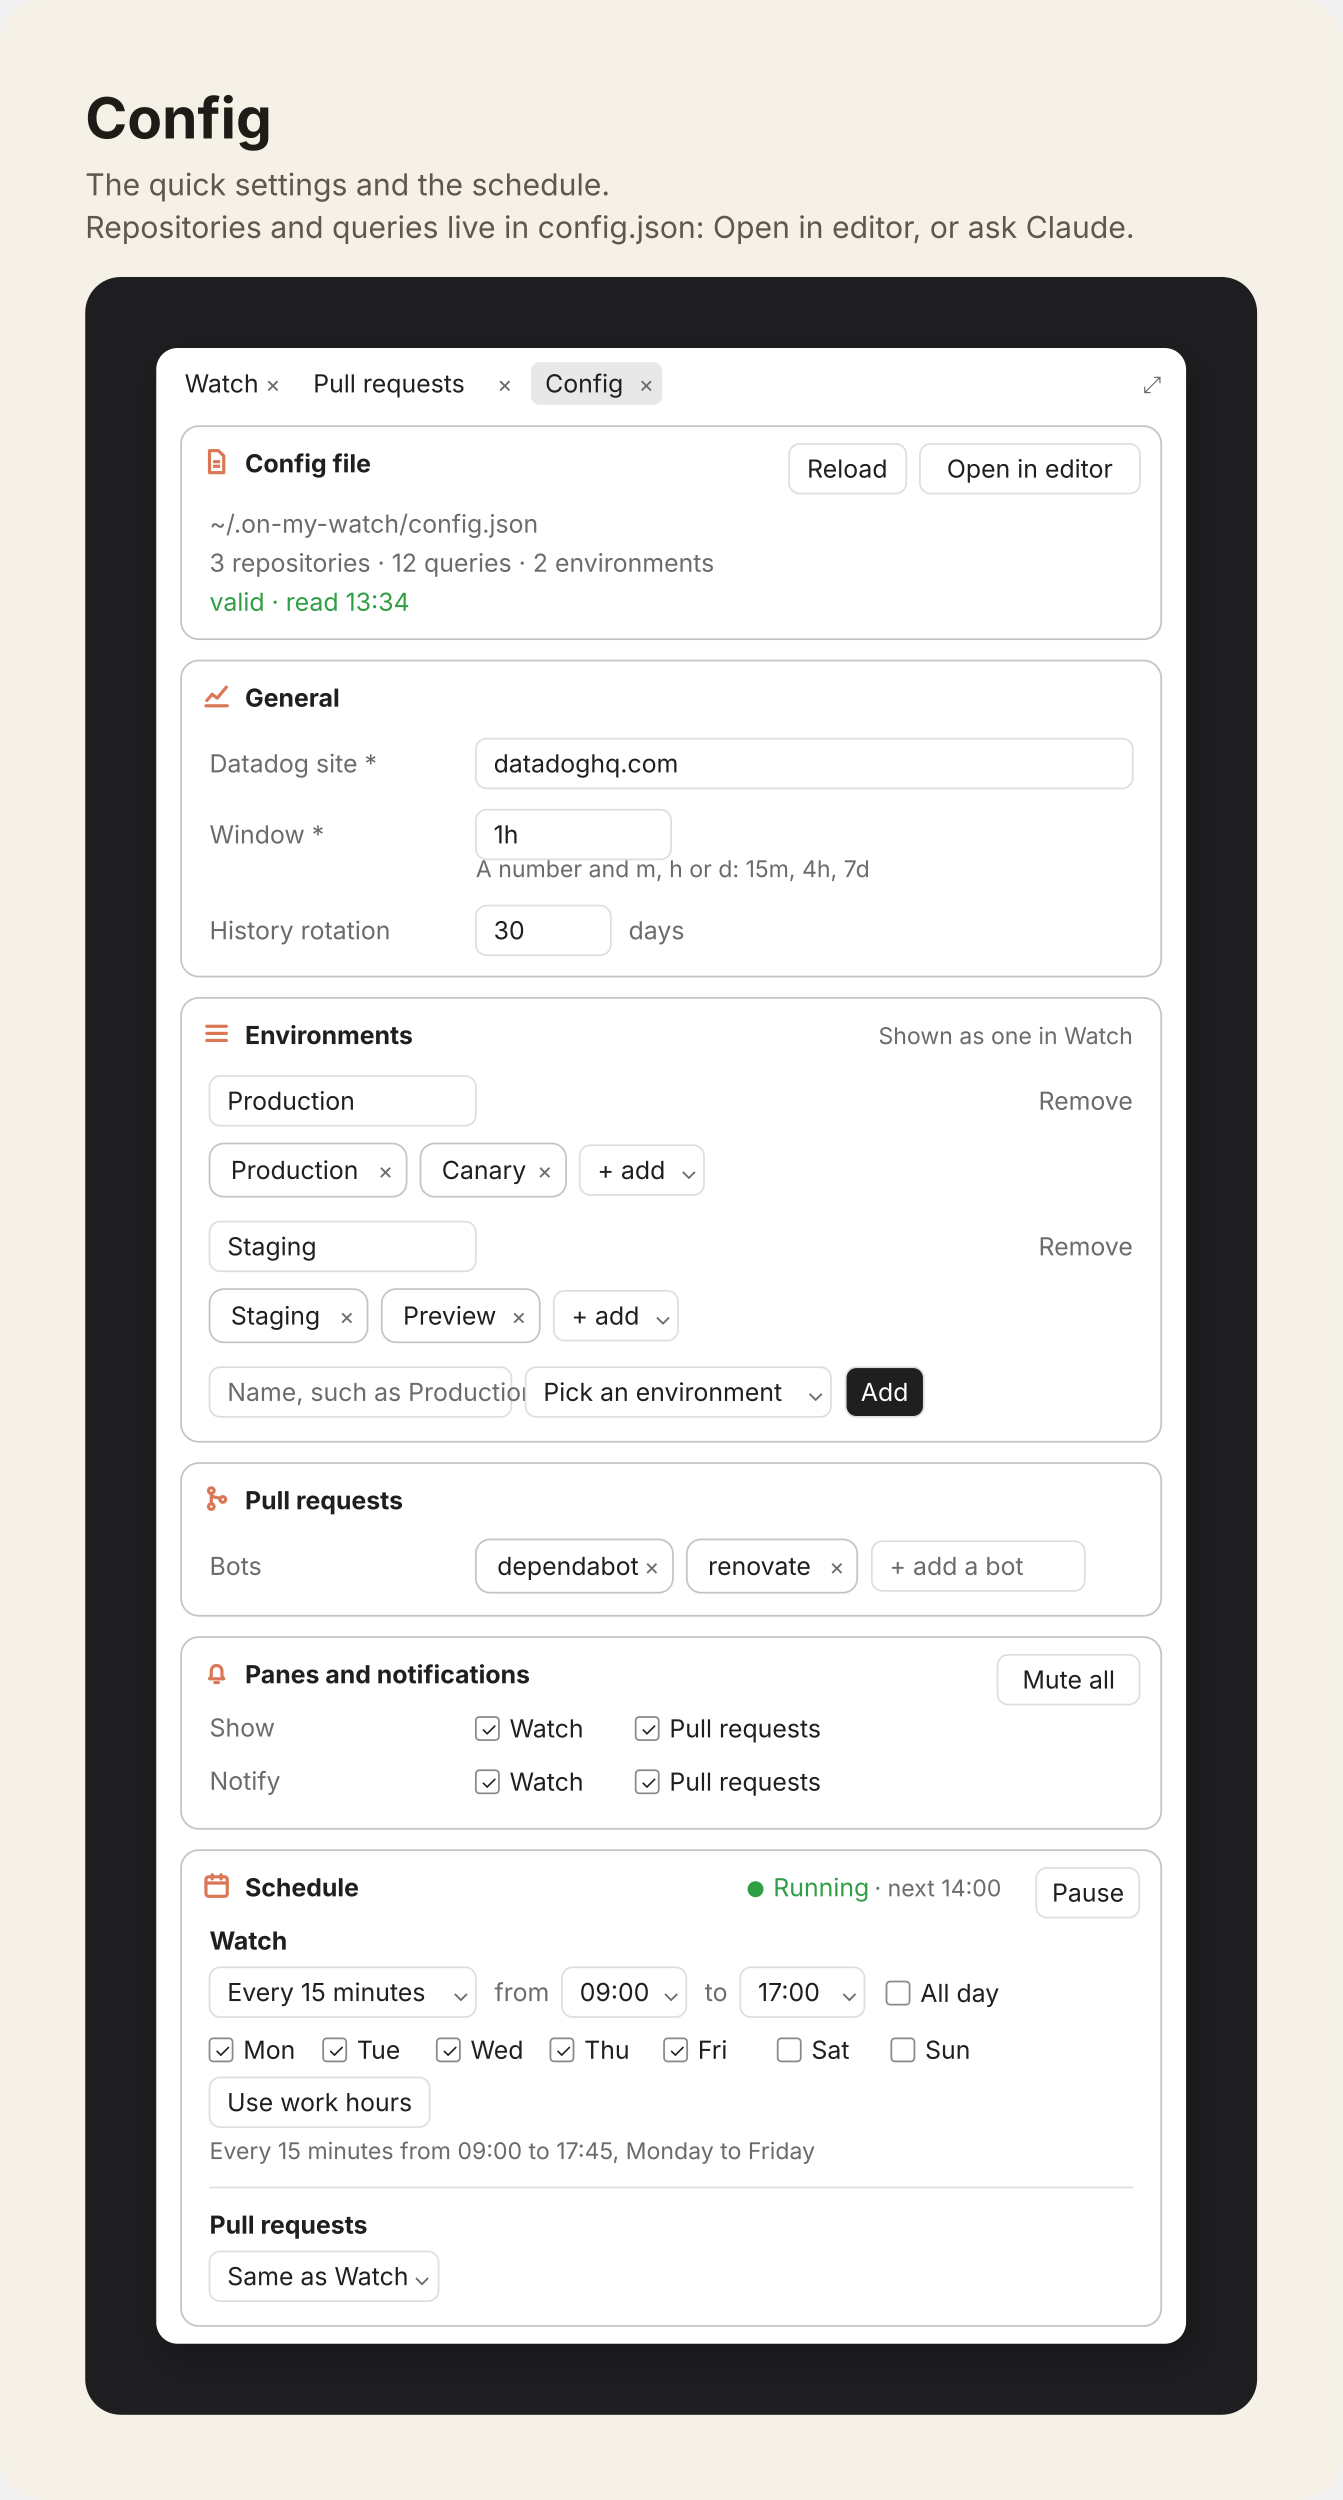
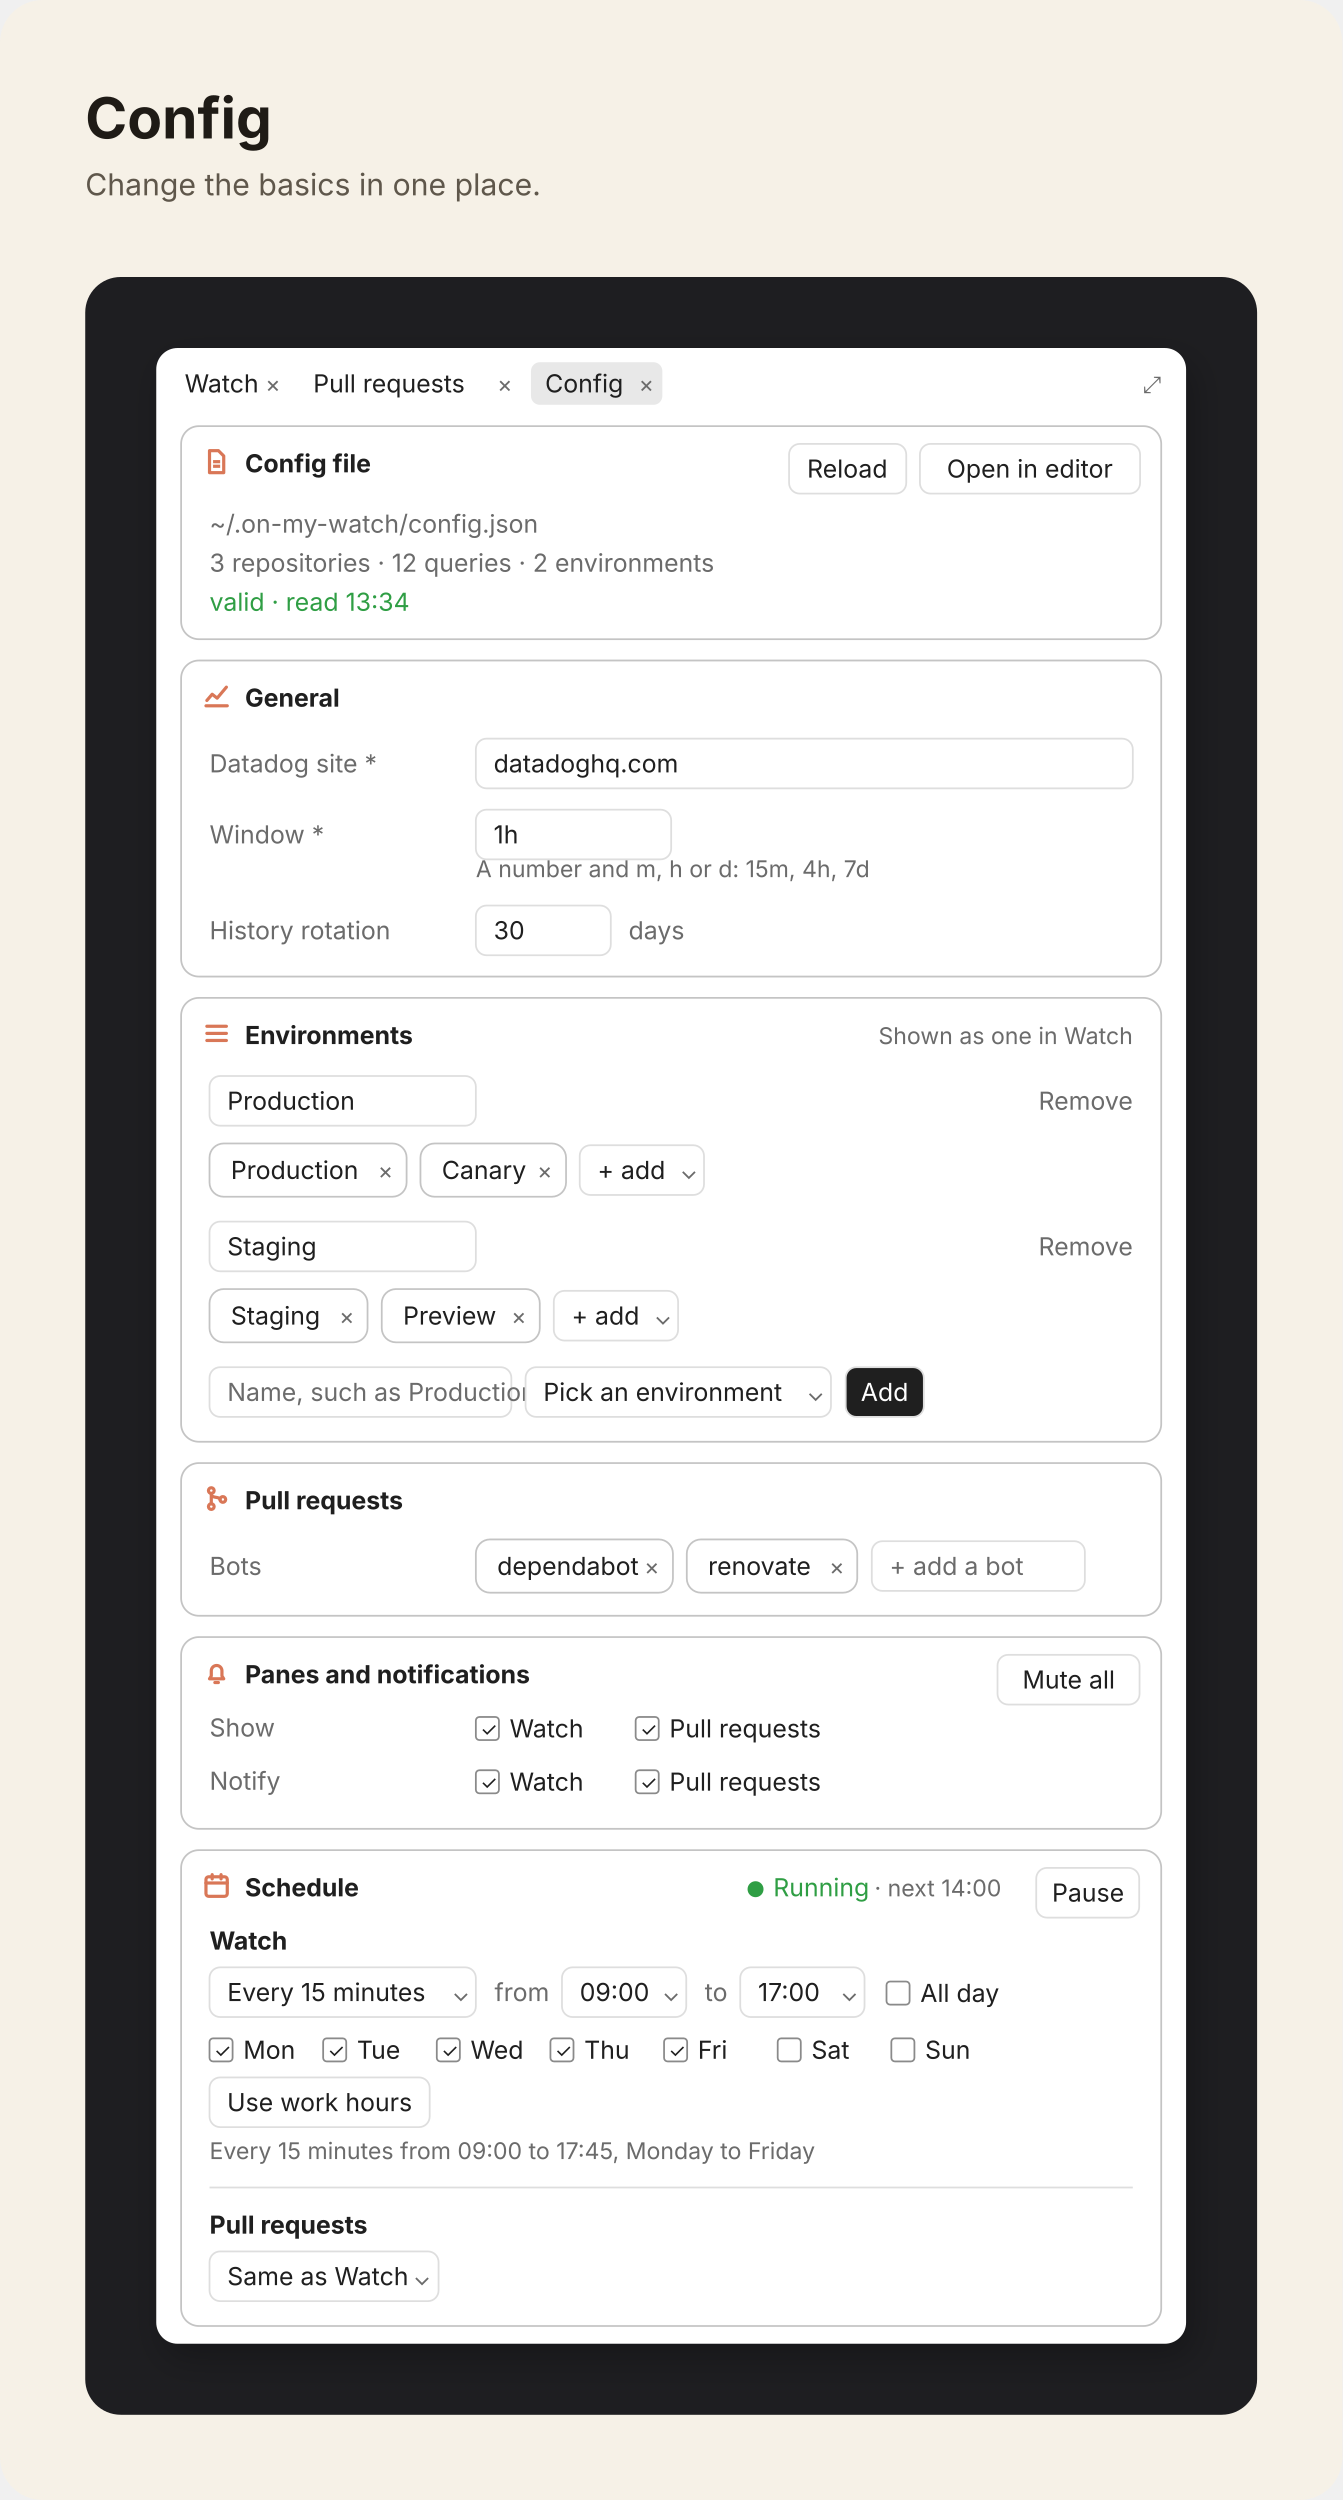
<svg xmlns="http://www.w3.org/2000/svg" viewBox="0 0 756 1408" width="756" height="1408" font-family="Inter, 'SF Pro Display', 'SF Pro Text', system-ui, -apple-system, 'Segoe UI Variable Display', 'Segoe UI', Roboto, 'Helvetica Neue', Arial, sans-serif">
  <defs>
    <filter id="blur" x="-10%" y="-10%" width="120%" height="120%">
      <feGaussianBlur stdDeviation="10" />
    </filter>
  </defs>
  <rect width="756" height="1408" rx="24" fill="#F6F1E7" />
  <text x="48.0" y="78.0" font-size="32" fill="#1F1B16" font-weight="700" text-anchor="start">Config</text>
-   <text x="48.0" y="110.0" font-size="17" fill="#5F574B" font-weight="400" text-anchor="start">The quick settings and the schedule.</text>
-   <text x="48.0" y="134.0" font-size="17" fill="#5F574B" font-weight="400" text-anchor="start">Repositories and queries live in config.json: Open in editor, or ask Claude.</text>
+   <text x="48.0" y="110.0" font-size="17" fill="#5F574B" font-weight="400" text-anchor="start">Change the basics in one place.</text>
  <rect x="48" y="156" width="660" height="1204" rx="20" fill="#1E1E21" />
  <g transform="translate(88,196)">
    <rect x="4" y="8" width="580" height="1124" rx="12" fill="#000" opacity="0.25" filter="url(#blur)" />
    <rect width="580" height="1124" rx="12" fill="#fff" />
    <text x="16.0" y="25.0" font-size="14" fill="#1F1F1F" font-weight="400" text-anchor="start">Watch</text>
    <text x="61.4" y="25.0" font-size="13" fill="#6B6B6B" font-weight="400" text-anchor="start">×</text>
    <text x="88.4" y="25.0" font-size="14" fill="#1F1F1F" font-weight="400" text-anchor="start">Pull requests</text>
    <text x="192.0" y="25.0" font-size="13" fill="#6B6B6B" font-weight="400" text-anchor="start">×</text>
    <rect x="211.04" y="8" width="74" height="24" rx="5" fill="#E8E8E8" />
    <text x="219.0" y="25.0" font-size="14" fill="#1F1F1F" font-weight="400" text-anchor="start">Config</text>
    <text x="271.7" y="25.0" font-size="13" fill="#6B6B6B" font-weight="400" text-anchor="start">×</text>
    <text x="566.0" y="25.0" font-size="13" fill="#6B6B6B" font-weight="400" text-anchor="end">⤢</text>
    <rect x="14" y="846" width="552" height="268" rx="10" fill="#fff" stroke="#C4C4C4" />
    <rect x="14" y="726" width="552" height="108" rx="10" fill="#fff" stroke="#C4C4C4" />
    <rect x="14" y="628" width="552" height="86" rx="10" fill="#fff" stroke="#C4C4C4" />
    <rect x="14" y="366" width="552" height="250" rx="10" fill="#fff" stroke="#C4C4C4" />
    <rect x="14" y="176" width="552" height="178" rx="10" fill="#fff" stroke="#C4C4C4" />
    <rect x="14" y="44" width="552" height="120" rx="10" fill="#fff" stroke="#C4C4C4" />
    <rect x="430.1" y="54" width="124" height="28" rx="6" fill="#fff" stroke="#DEDEDE" />
    <text x="492.0" y="73.0" font-size="14" fill="#1F1F1F" font-weight="400" text-anchor="middle">Open in editor</text>
    <rect x="356.4" y="54" width="66" height="28" rx="6" fill="#fff" stroke="#DEDEDE" />
    <text x="389.2" y="73.0" font-size="14" fill="#1F1F1F" font-weight="400" text-anchor="middle">Reload</text>
    <g transform="translate(26.0,56.0) scale(1.0)">
      <g fill="none" stroke="#D97757" stroke-width="1.8" stroke-linejoin="round">
        <path d="M4 1.8h5l3 3v9.4H4z" />
        <path d="M6 8h4M6 10.6h4" />
      </g>
    </g>
    <text x="50.0" y="70.0" font-size="14" fill="#1F1F1F" font-weight="700" text-anchor="start">Config file</text>
    <text x="30.0" y="104.0" font-size="14" fill="#6B6B6B" font-weight="400" text-anchor="start">~/.on-my-watch/config.json</text>
    <text x="30.0" y="126.0" font-size="14" fill="#6B6B6B" font-weight="400" text-anchor="start">3 repositories · 12 queries · 2 environments</text>
    <text x="30.0" y="148.0" font-size="14" fill="#2F9E44" font-weight="400" text-anchor="start">valid · read 13:34</text>
    <text x="30.0" y="239.0" font-size="14" fill="#6B6B6B" font-weight="400" text-anchor="start">Datadog site *</text>
    <rect x="180.0" y="220" width="370" height="28" rx="6" fill="#fff" stroke="#DEDEDE" />
    <text x="190.0" y="239.0" font-size="14" fill="#1F1F1F" font-weight="400" text-anchor="start">datadoghq.com</text>
    <text x="30.0" y="279.0" font-size="14" fill="#6B6B6B" font-weight="400" text-anchor="start">Window *</text>
    <rect x="180.0" y="260" width="110" height="28" rx="6" fill="#fff" stroke="#DEDEDE" />
    <text x="190.0" y="279.0" font-size="14" fill="#1F1F1F" font-weight="400" text-anchor="start">1h</text>
    <text x="180.0" y="298.0" font-size="13" fill="#6B6B6B" font-weight="400" text-anchor="start">A number and m, h or d: 15m, 4h, 7d</text>
    <text x="30.0" y="333.0" font-size="14" fill="#6B6B6B" font-weight="400" text-anchor="start">History rotation</text>
    <rect x="180.0" y="314" width="76" height="28" rx="6" fill="#fff" stroke="#DEDEDE" />
    <text x="190.0" y="333.0" font-size="14" fill="#1F1F1F" font-weight="400" text-anchor="start">30</text>
    <text x="266.0" y="333.0" font-size="14" fill="#6B6B6B" font-weight="400" text-anchor="start">days</text>
    <g transform="translate(26.0,188.0) scale(1.0)">
      <g fill="none" stroke="#D97757" stroke-width="1.8" stroke-linecap="round" stroke-linejoin="round">
        <path d="M2 13.5h12" />
        <path d="M2.5 10.5l3-3.5 2.8 2.2L13.5 3" />
      </g>
    </g>
    <text x="50.0" y="202.0" font-size="14" fill="#1F1F1F" font-weight="700" text-anchor="start">General</text>
    <rect x="30.0" y="410" width="150" height="28" rx="6" fill="#fff" stroke="#DEDEDE" />
    <text x="40.0" y="429.0" font-size="14" fill="#1F1F1F" font-weight="400" text-anchor="start">Production</text>
    <text x="550.0" y="429.0" font-size="14" fill="#6B6B6B" font-weight="400" text-anchor="end">Remove</text>
    <rect x="30.0" y="448" width="111" height="30" rx="8" fill="#fff" stroke="#C4C4C4" />
    <text x="42.0" y="468.0" font-size="14" fill="#1F1F1F" font-weight="400" text-anchor="start">Production</text>
    <text x="124.8" y="468.0" font-size="13" fill="#6B6B6B" font-weight="400" text-anchor="start">×</text>
    <rect x="148.8" y="448" width="82" height="30" rx="8" fill="#fff" stroke="#C4C4C4" />
    <text x="160.8" y="468.0" font-size="14" fill="#1F1F1F" font-weight="400" text-anchor="start">Canary</text>
    <text x="214.5" y="468.0" font-size="13" fill="#6B6B6B" font-weight="400" text-anchor="start">×</text>
    <rect x="238.5" y="449" width="70" height="28" rx="6" fill="#fff" stroke="#DEDEDE" />
    <text x="248.5" y="468.0" font-size="14" fill="#1F1F1F" font-weight="400" text-anchor="start">+ add</text>
    <text x="294.9" y="468.0" font-size="13" fill="#6B6B6B" font-weight="400" text-anchor="start">⌄</text>
    <rect x="30.0" y="492" width="150" height="28" rx="6" fill="#fff" stroke="#DEDEDE" />
    <text x="40.0" y="511.0" font-size="14" fill="#1F1F1F" font-weight="400" text-anchor="start">Staging</text>
    <text x="550.0" y="511.0" font-size="14" fill="#6B6B6B" font-weight="400" text-anchor="end">Remove</text>
    <rect x="30.0" y="530" width="89" height="30" rx="8" fill="#fff" stroke="#C4C4C4" />
    <text x="42.0" y="550.0" font-size="14" fill="#1F1F1F" font-weight="400" text-anchor="start">Staging</text>
    <text x="103.0" y="550.0" font-size="13" fill="#6B6B6B" font-weight="400" text-anchor="start">×</text>
    <rect x="127.0" y="530" width="89" height="30" rx="8" fill="#fff" stroke="#C4C4C4" />
    <text x="139.0" y="550.0" font-size="14" fill="#1F1F1F" font-weight="400" text-anchor="start">Preview</text>
    <text x="199.9" y="550.0" font-size="13" fill="#6B6B6B" font-weight="400" text-anchor="start">×</text>
    <rect x="223.9" y="531" width="70" height="28" rx="6" fill="#fff" stroke="#DEDEDE" />
    <text x="233.9" y="550.0" font-size="14" fill="#1F1F1F" font-weight="400" text-anchor="start">+ add</text>
    <text x="280.3" y="550.0" font-size="13" fill="#6B6B6B" font-weight="400" text-anchor="start">⌄</text>
    <rect x="30.0" y="574" width="170" height="28" rx="6" fill="#fff" stroke="#DEDEDE" />
    <text x="40.0" y="593.0" font-size="14" fill="#6B6B6B" font-weight="400" text-anchor="start">Name, such as Production</text>
    <rect x="208.0" y="574" width="172" height="28" rx="6" fill="#fff" stroke="#DEDEDE" />
    <text x="218.0" y="593.0" font-size="14" fill="#1F1F1F" font-weight="400" text-anchor="start">Pick an environment</text>
    <text x="366.3" y="593.0" font-size="13" fill="#6B6B6B" font-weight="400" text-anchor="start">⌄</text>
    <rect x="388.3" y="574" width="44" height="28" rx="6" fill="#1F1F1F" stroke="#DEDEDE" />
    <text x="410.2" y="593.0" font-size="14" fill="#fff" font-weight="400" text-anchor="middle">Add</text>
    <g transform="translate(26.0,378.0) scale(1.0)">
      <path fill="none" stroke="#D97757" stroke-width="1.8" stroke-linecap="round" d="M2.5 4h11M2.5 8h11M2.5 12h11" />
    </g>
    <text x="50.0" y="392.0" font-size="14" fill="#1F1F1F" font-weight="700" text-anchor="start">Environments</text>
    <text x="550.0" y="392.0" font-size="13" fill="#6B6B6B" font-weight="400" text-anchor="end">Shown as one in Watch</text>
    <text x="30.0" y="691.0" font-size="14" fill="#6B6B6B" font-weight="400" text-anchor="start">Bots</text>
    <rect x="180.0" y="671" width="111" height="30" rx="8" fill="#fff" stroke="#C4C4C4" />
    <text x="192.0" y="691.0" font-size="14" fill="#1F1F1F" font-weight="400" text-anchor="start">dependabot</text>
    <text x="274.8" y="691.0" font-size="13" fill="#6B6B6B" font-weight="400" text-anchor="start">×</text>
    <rect x="298.8" y="671" width="96" height="30" rx="8" fill="#fff" stroke="#C4C4C4" />
    <text x="310.8" y="691.0" font-size="14" fill="#1F1F1F" font-weight="400" text-anchor="start">renovate</text>
    <text x="379.0" y="691.0" font-size="13" fill="#6B6B6B" font-weight="400" text-anchor="start">×</text>
    <rect x="403.0" y="672" width="120" height="28" rx="6" fill="#fff" stroke="#DEDEDE" />
    <text x="413.0" y="691.0" font-size="14" fill="#6B6B6B" font-weight="400" text-anchor="start">+ add a bot</text>
    <g transform="translate(26.0,640.0) scale(1.0)">
      <g fill="none" stroke="#D97757" stroke-width="1.8" stroke-linecap="round" stroke-linejoin="round">
        <circle cx="5" cy="3.5" r="1.6" />
        <circle cx="5" cy="12.5" r="1.6" />
        <circle cx="11.5" cy="8.5" r="1.6" />
        <path d="M5 5.1v5.8M5 5.5c0 2.5 4.8 1.2 4.9 3" />
      </g>
    </g>
    <text x="50.0" y="654.0" font-size="14" fill="#1F1F1F" font-weight="700" text-anchor="start">Pull requests</text>
    <text x="30.0" y="782.0" font-size="14" fill="#6B6B6B" font-weight="400" text-anchor="start">Show</text>
    <rect x="180" y="771" width="13" height="13" rx="2" fill="#fff" stroke="#8A8A8A" />
    <text x="182.5" y="782.0" font-size="11" fill="#1F1F1F" font-weight="400" text-anchor="start">✓</text>
    <text x="199.0" y="782.5" font-size="14" fill="#1F1F1F" font-weight="400" text-anchor="start">Watch</text>
    <rect x="270" y="771" width="13" height="13" rx="2" fill="#fff" stroke="#8A8A8A" />
    <text x="272.5" y="782.0" font-size="11" fill="#1F1F1F" font-weight="400" text-anchor="start">✓</text>
    <text x="289.0" y="782.5" font-size="14" fill="#1F1F1F" font-weight="400" text-anchor="start">Pull requests</text>
    <text x="30.0" y="812.0" font-size="14" fill="#6B6B6B" font-weight="400" text-anchor="start">Notify</text>
    <rect x="180" y="801" width="13" height="13" rx="2" fill="#fff" stroke="#8A8A8A" />
    <text x="182.5" y="812.0" font-size="11" fill="#1F1F1F" font-weight="400" text-anchor="start">✓</text>
    <text x="199.0" y="812.5" font-size="14" fill="#1F1F1F" font-weight="400" text-anchor="start">Watch</text>
    <rect x="270" y="801" width="13" height="13" rx="2" fill="#fff" stroke="#8A8A8A" />
    <text x="272.5" y="812.0" font-size="11" fill="#1F1F1F" font-weight="400" text-anchor="start">✓</text>
    <text x="289.0" y="812.5" font-size="14" fill="#1F1F1F" font-weight="400" text-anchor="start">Pull requests</text>
    <g transform="translate(26.0,738.0) scale(1.0)">
      <g fill="none" stroke="#D97757" stroke-width="1.8" stroke-linecap="round" stroke-linejoin="round">
        <path d="M4 11.5h8l-1-1.6V7a3 3 0 0 0-6 0v2.9z" />
        <path d="M7 13.6h2" />
      </g>
    </g>
    <text x="50.0" y="752.0" font-size="14" fill="#1F1F1F" font-weight="700" text-anchor="start">Panes and notifications</text>
    <rect x="473.8" y="736" width="80" height="28" rx="6" fill="#fff" stroke="#DEDEDE" />
    <text x="513.9" y="755.0" font-size="14" fill="#1F1F1F" font-weight="400" text-anchor="middle">Mute all</text>
    <text x="30.0" y="902.0" font-size="14" fill="#1F1F1F" font-weight="700" text-anchor="start">Watch</text>
    <rect x="30.0" y="912" width="150" height="28" rx="6" fill="#fff" stroke="#DEDEDE" />
    <text x="40.0" y="931.0" font-size="14" fill="#1F1F1F" font-weight="400" text-anchor="start">Every 15 minutes</text>
    <text x="166.5" y="931.0" font-size="13" fill="#6B6B6B" font-weight="400" text-anchor="start">⌄</text>
    <text x="190.5" y="931.0" font-size="14" fill="#6B6B6B" font-weight="400" text-anchor="start">from</text>
    <rect x="228.5" y="912" width="70" height="28" rx="6" fill="#fff" stroke="#DEDEDE" />
    <text x="238.5" y="931.0" font-size="14" fill="#1F1F1F" font-weight="400" text-anchor="start">09:00</text>
    <text x="284.9" y="931.0" font-size="13" fill="#6B6B6B" font-weight="400" text-anchor="start">⌄</text>
    <text x="308.9" y="931.0" font-size="14" fill="#6B6B6B" font-weight="400" text-anchor="start">to</text>
    <rect x="328.9" y="912" width="70" height="28" rx="6" fill="#fff" stroke="#DEDEDE" />
    <text x="338.9" y="931.0" font-size="14" fill="#1F1F1F" font-weight="400" text-anchor="start">17:00</text>
    <text x="385.3" y="931.0" font-size="13" fill="#6B6B6B" font-weight="400" text-anchor="start">⌄</text>
    <rect x="411.28" y="920" width="13" height="13" rx="2" fill="#fff" stroke="#8A8A8A" />
    <text x="430.3" y="931.5" font-size="14" fill="#1F1F1F" font-weight="400" text-anchor="start">All day</text>
    <rect x="30" y="952" width="13" height="13" rx="2" fill="#fff" stroke="#8A8A8A" />
    <text x="32.5" y="963.0" font-size="11" fill="#1F1F1F" font-weight="400" text-anchor="start">✓</text>
    <text x="49.0" y="963.5" font-size="14" fill="#1F1F1F" font-weight="400" text-anchor="start">Mon</text>
    <rect x="94" y="952" width="13" height="13" rx="2" fill="#fff" stroke="#8A8A8A" />
    <text x="96.5" y="963.0" font-size="11" fill="#1F1F1F" font-weight="400" text-anchor="start">✓</text>
    <text x="113.0" y="963.5" font-size="14" fill="#1F1F1F" font-weight="400" text-anchor="start">Tue</text>
    <rect x="158" y="952" width="13" height="13" rx="2" fill="#fff" stroke="#8A8A8A" />
    <text x="160.5" y="963.0" font-size="11" fill="#1F1F1F" font-weight="400" text-anchor="start">✓</text>
    <text x="177.0" y="963.5" font-size="14" fill="#1F1F1F" font-weight="400" text-anchor="start">Wed</text>
    <rect x="222" y="952" width="13" height="13" rx="2" fill="#fff" stroke="#8A8A8A" />
    <text x="224.5" y="963.0" font-size="11" fill="#1F1F1F" font-weight="400" text-anchor="start">✓</text>
    <text x="241.0" y="963.5" font-size="14" fill="#1F1F1F" font-weight="400" text-anchor="start">Thu</text>
    <rect x="286" y="952" width="13" height="13" rx="2" fill="#fff" stroke="#8A8A8A" />
    <text x="288.5" y="963.0" font-size="11" fill="#1F1F1F" font-weight="400" text-anchor="start">✓</text>
    <text x="305.0" y="963.5" font-size="14" fill="#1F1F1F" font-weight="400" text-anchor="start">Fri</text>
    <rect x="350" y="952" width="13" height="13" rx="2" fill="#fff" stroke="#8A8A8A" />
    <text x="369.0" y="963.5" font-size="14" fill="#1F1F1F" font-weight="400" text-anchor="start">Sat</text>
    <rect x="414" y="952" width="13" height="13" rx="2" fill="#fff" stroke="#8A8A8A" />
    <text x="433.0" y="963.5" font-size="14" fill="#1F1F1F" font-weight="400" text-anchor="start">Sun</text>
    <rect x="30.0" y="974" width="124" height="28" rx="6" fill="#fff" stroke="#DEDEDE" />
    <text x="92.0" y="993.0" font-size="14" fill="#1F1F1F" font-weight="400" text-anchor="middle">Use work hours</text>
    <text x="30.0" y="1020.0" font-size="13" fill="#6B6B6B" font-weight="400" text-anchor="start">Every 15 minutes from 09:00 to 17:45, Monday to Friday</text>
    <line x1="30" y1="1036" x2="550" y2="1036" stroke="#DEDEDE" />
    <text x="30.0" y="1062.0" font-size="14" fill="#1F1F1F" font-weight="700" text-anchor="start">Pull requests</text>
    <rect x="30.0" y="1072" width="129" height="28" rx="6" fill="#fff" stroke="#DEDEDE" />
    <text x="40.0" y="1091.0" font-size="14" fill="#1F1F1F" font-weight="400" text-anchor="start">Same as Watch</text>
    <text x="144.6" y="1091.0" font-size="13" fill="#6B6B6B" font-weight="400" text-anchor="start">⌄</text>
    <g transform="translate(26.0,858.0) scale(1.0)">
      <g fill="none" stroke="#D97757" stroke-width="1.8" stroke-linecap="round" stroke-linejoin="round">
        <rect x="2" y="3" width="12" height="11" rx="1.5" />
        <path d="M2 6.5h12M5.5 1.8v2.4M10.5 1.8v2.4" />
      </g>
    </g>
    <text x="50.0" y="872.0" font-size="14" fill="#1F1F1F" font-weight="700" text-anchor="start">Schedule</text>
    <circle cx="337.52" cy="868" r="4.5" fill="#2F9E44" />
    <text x="347.5" y="872.0" font-size="14" fill="#2F9E44" font-weight="400" text-anchor="start">Running</text>
    <text x="404.5" y="872.0" font-size="13" fill="#6B6B6B" font-weight="400" text-anchor="start">· next 14:00</text>
    <rect x="495.6" y="856" width="58" height="28" rx="6" fill="#fff" stroke="#DEDEDE" />
    <text x="524.8" y="875.0" font-size="14" fill="#1F1F1F" font-weight="400" text-anchor="middle">Pause</text>
  </g>
</svg>
